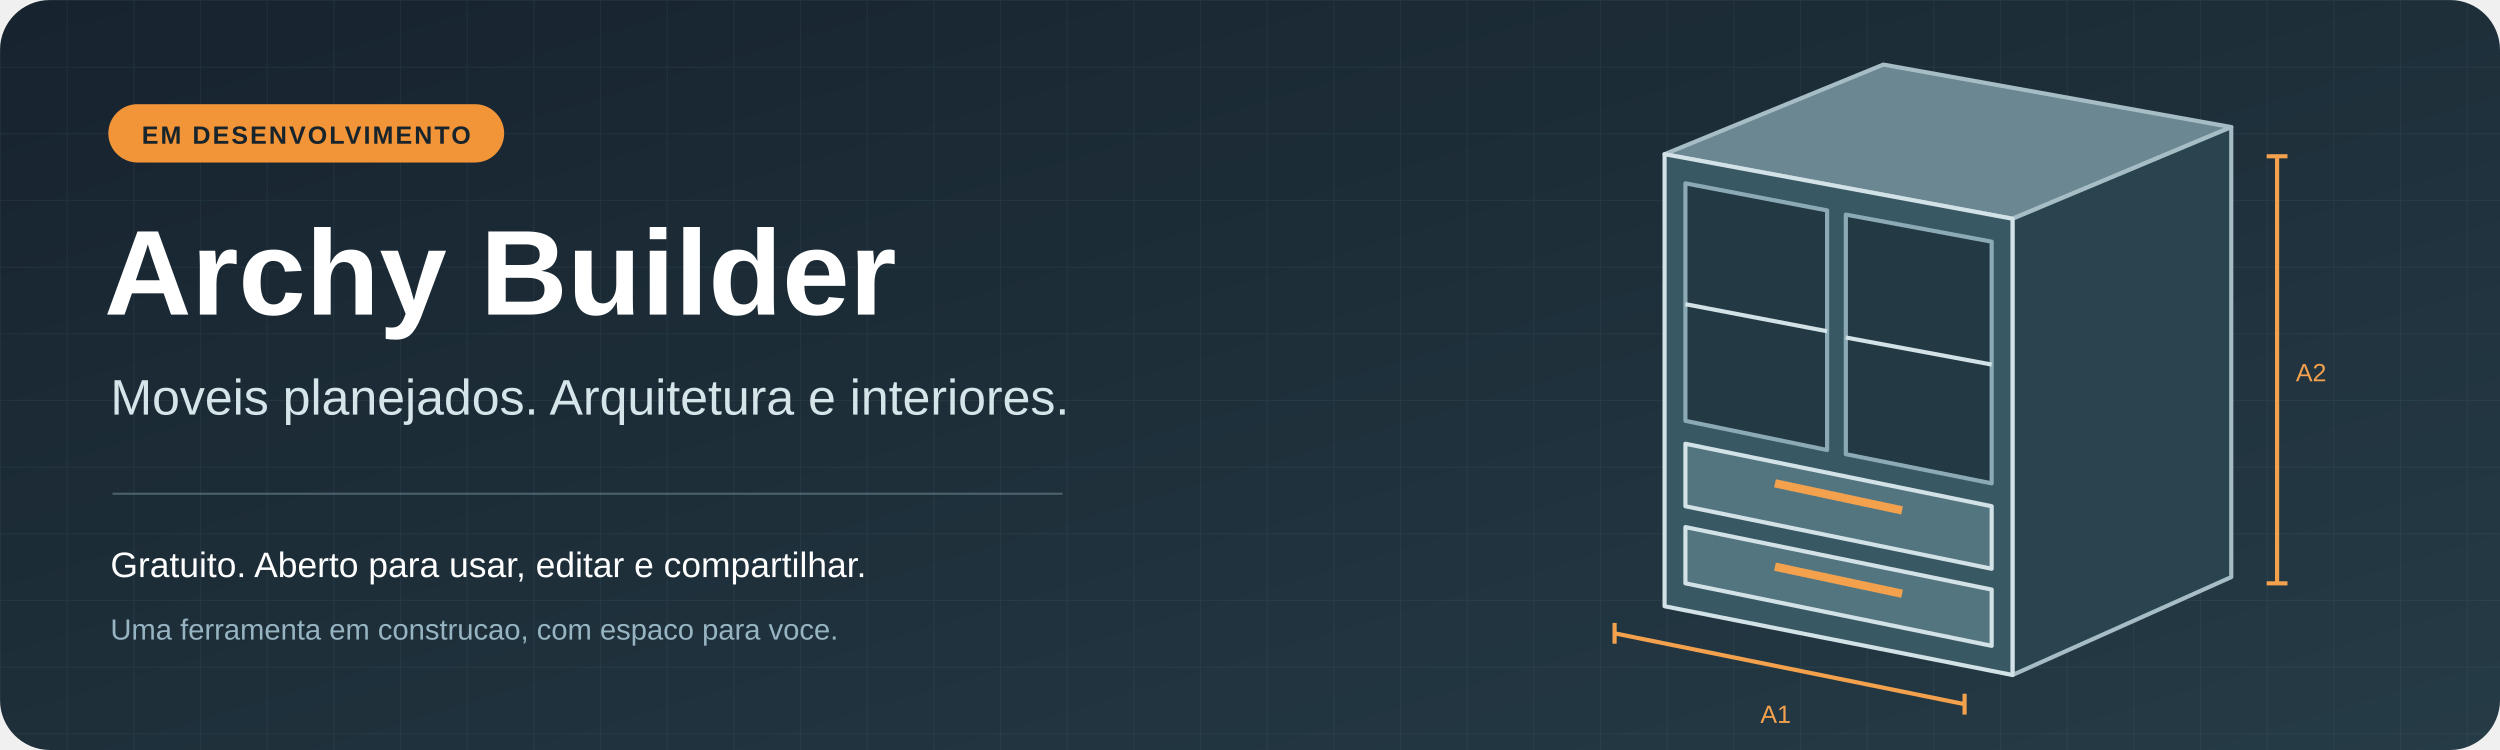
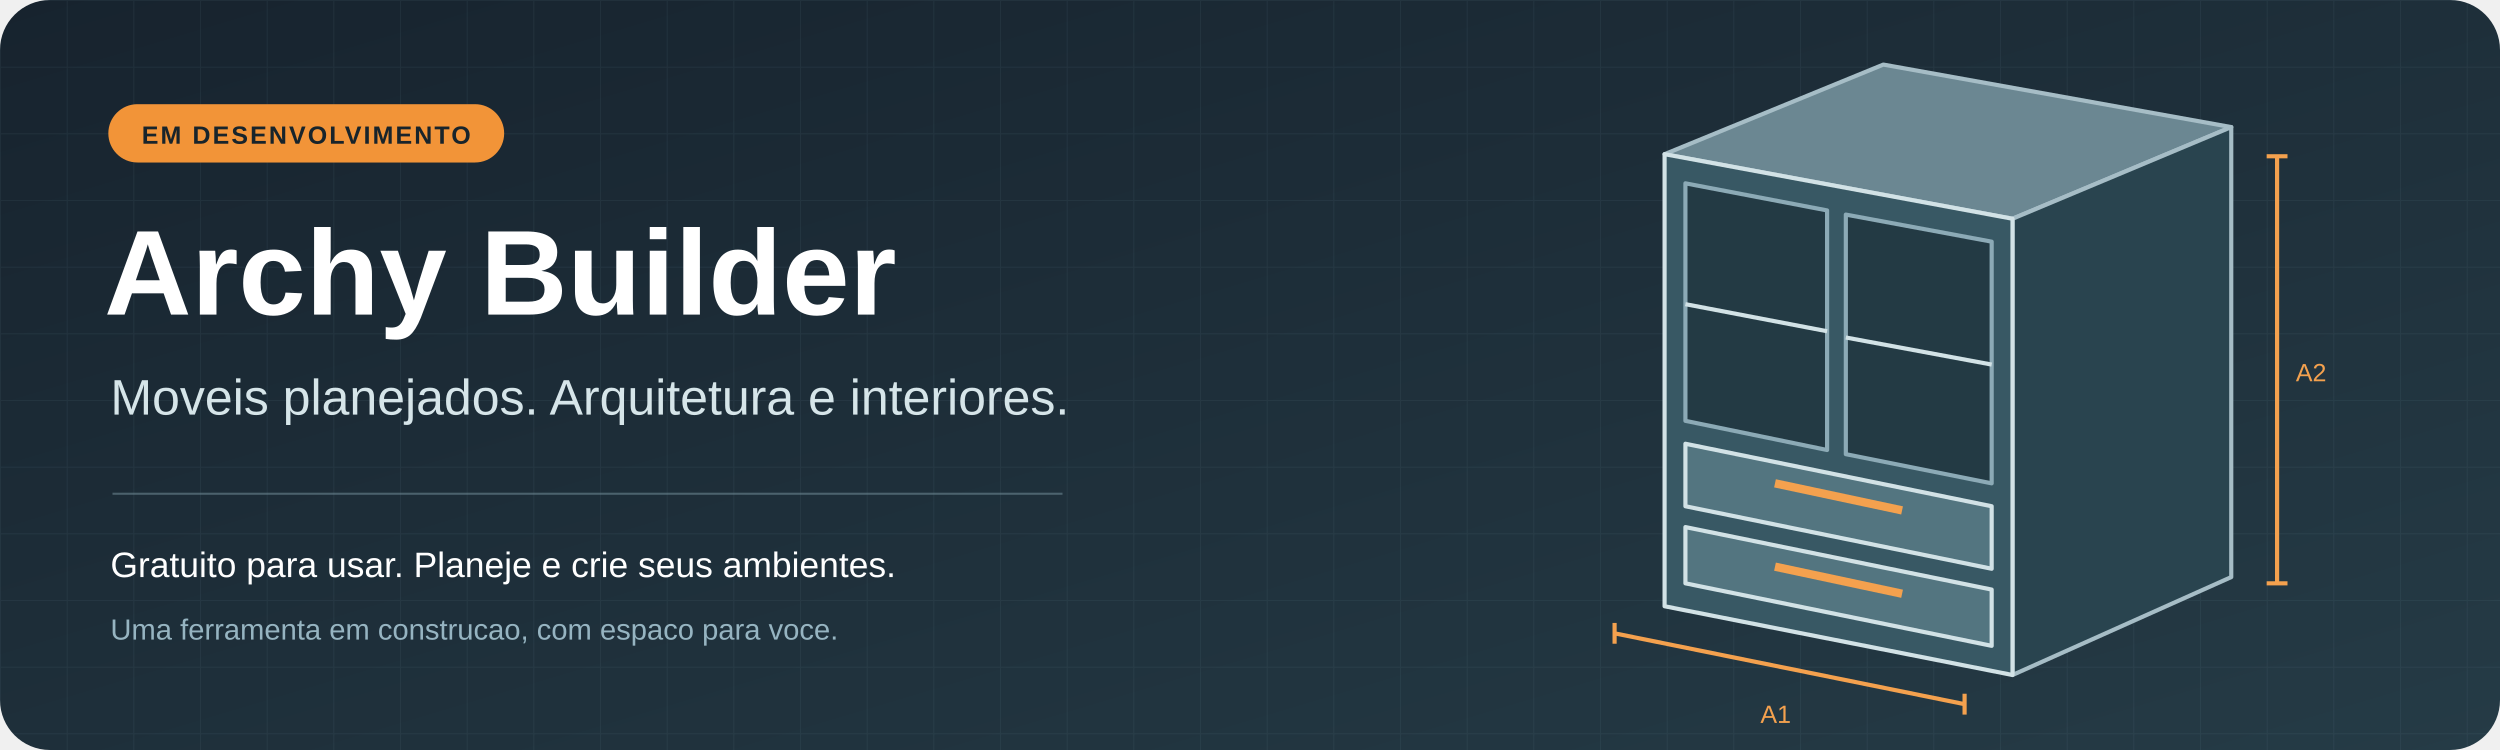
<svg xmlns="http://www.w3.org/2000/svg" width="1200" height="360" viewBox="0 0 1200 360" role="img" aria-labelledby="titulo descricao">
  <defs>
    <linearGradient id="fundo" x2="1" y2="1">
      <stop stop-color="#17232e" />
      <stop offset="1" stop-color="#253b46" />
    </linearGradient>
    <pattern id="grade" width="32" height="32" patternUnits="userSpaceOnUse">
      <path d="M32 0H0V32" fill="none" stroke="#86a8b4" stroke-opacity=".08" />
    </pattern>
  </defs>
  <rect width="1200" height="360" rx="24" fill="url(#fundo)" />
  <rect width="1200" height="360" rx="24" fill="url(#grade)" />
  <rect x="52" y="50" width="190" height="28" rx="14" fill="#f29438" />
  <text x="147" y="69" text-anchor="middle" fill="#18242b" font-family="Arial,sans-serif" font-size="12" font-weight="700" letter-spacing="1">EM DESENVOLVIMENTO</text>
  <text x="50" y="151" fill="#fff" font-family="Arial,sans-serif" font-size="58" font-weight="700">Archy Builder</text>
  <text x="53" y="199" fill="#d6e5e9" font-family="Arial,sans-serif" font-size="24">Moveis planejados. Arquitetura e interiores.</text>
  <path d="M54 237H510" stroke="#718c98" stroke-opacity=".55" />
-   <text x="53" y="277" fill="#fff" font-family="Arial,sans-serif" font-size="17">Gratuito. Aberto para usar, editar e compartilhar.</text>
+   <text x="53" y="277" fill="#fff" font-family="Arial,sans-serif" font-size="17">Gratuito para usar. Planeje e crie seus ambientes.</text>
  <text x="53" y="307" fill="#96b4c1" font-family="Arial,sans-serif" font-size="14">Uma ferramenta em construcao, com espaco para voce.</text>
  <g stroke-linejoin="round" stroke-width="2">
    <path d="M799 74 966 105 1071 61 904 31Z" fill="#6b8792" stroke="#a6bdc6" />
    <path d="M966 105 1071 61 1071 277 966 324Z" fill="#29444f" stroke="#a6bdc6" />
    <path d="M799 74 966 105 966 324 799 291Z" fill="#385864" stroke="#d2e2e6" />
    <path d="M809 88 877 101 877 216 809 202Z" fill="#233a44" stroke="#8caab6" />
    <path d="M886 103 956 116 956 232 886 218Z" fill="#233a44" stroke="#8caab6" />
    <path d="M809 146 877 159M886 162 956 175" stroke="#d2e2e6" />
    <path d="M809 213 956 243 956 273 809 243ZM809 253 956 283 956 310 809 280Z" fill="#537580" stroke="#d2e2e6" />
    <path d="M852 232 913 245M852 272 913 285" stroke="#f4a14e" stroke-width="4" />
    <path d="M775 304 943 338M775 299V309M943 333V343M1093 75V280M1088 75H1098M1088 280H1098" fill="none" stroke="#f4a14e" />
  </g>
  <text x="845" y="347" fill="#f4a14e" font-family="Arial,sans-serif" font-size="12">A1</text>
  <text x="1102" y="183" fill="#f4a14e" font-family="Arial,sans-serif" font-size="12">A2</text>
</svg>
